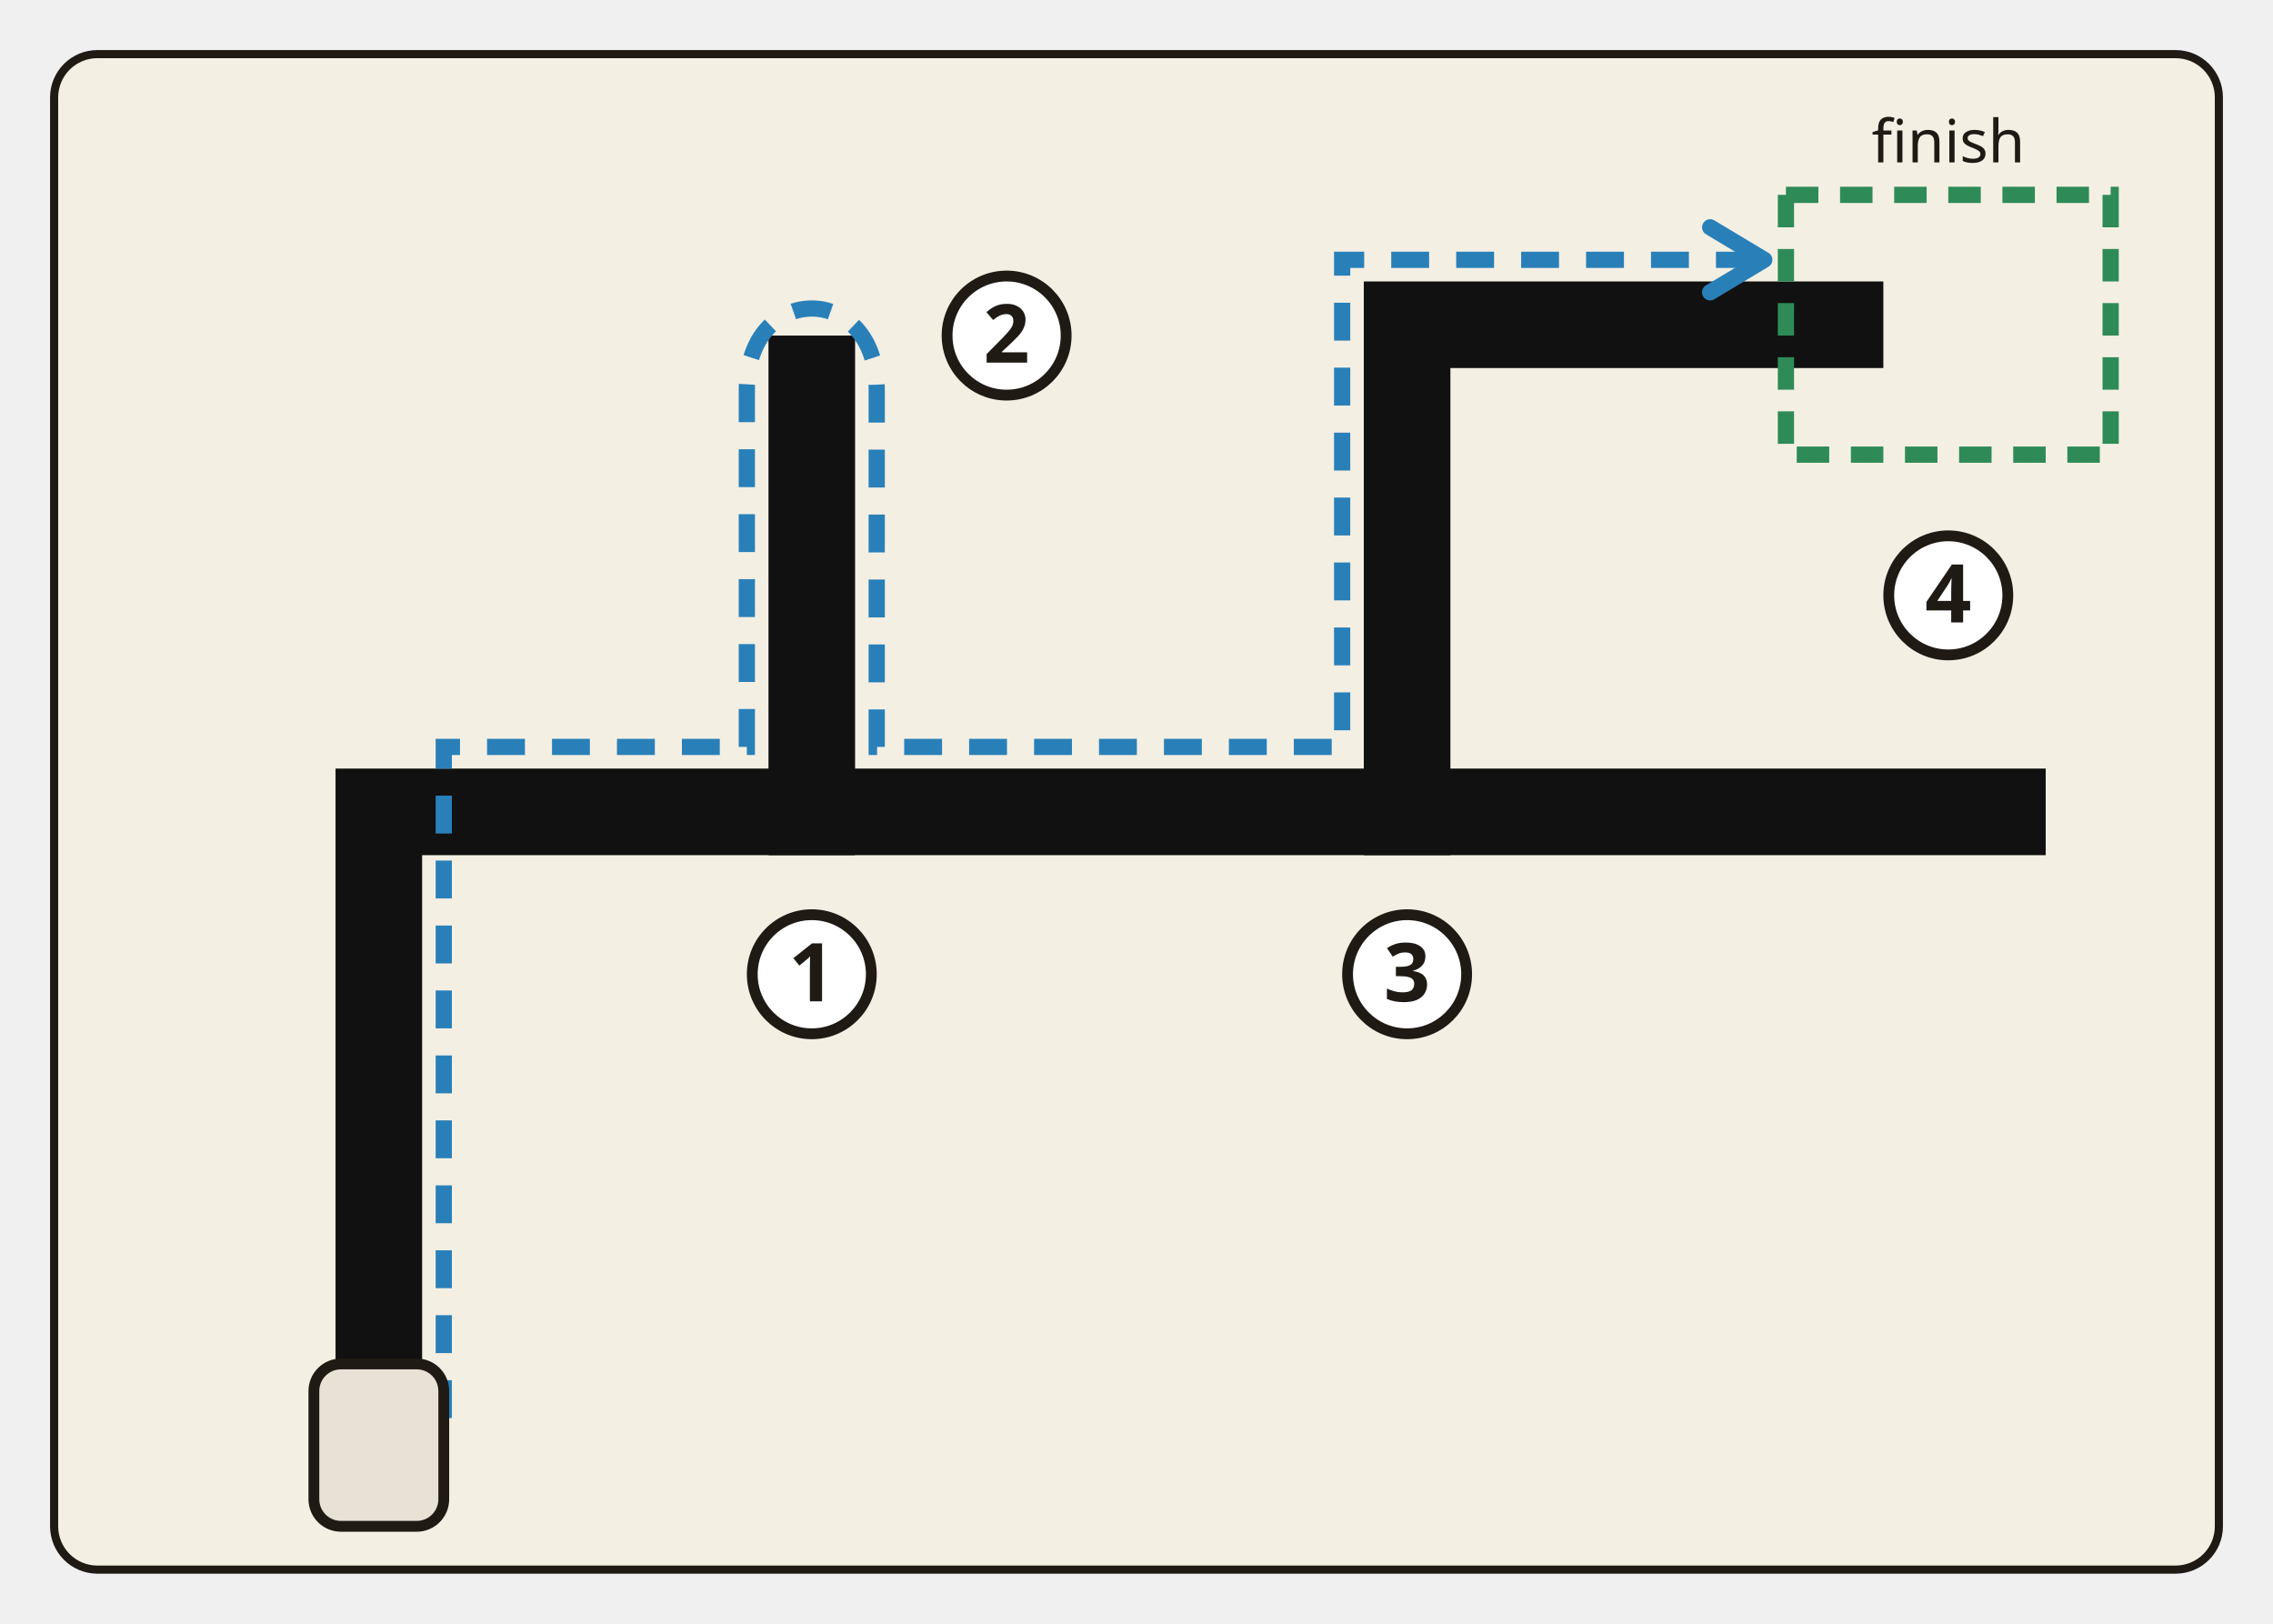
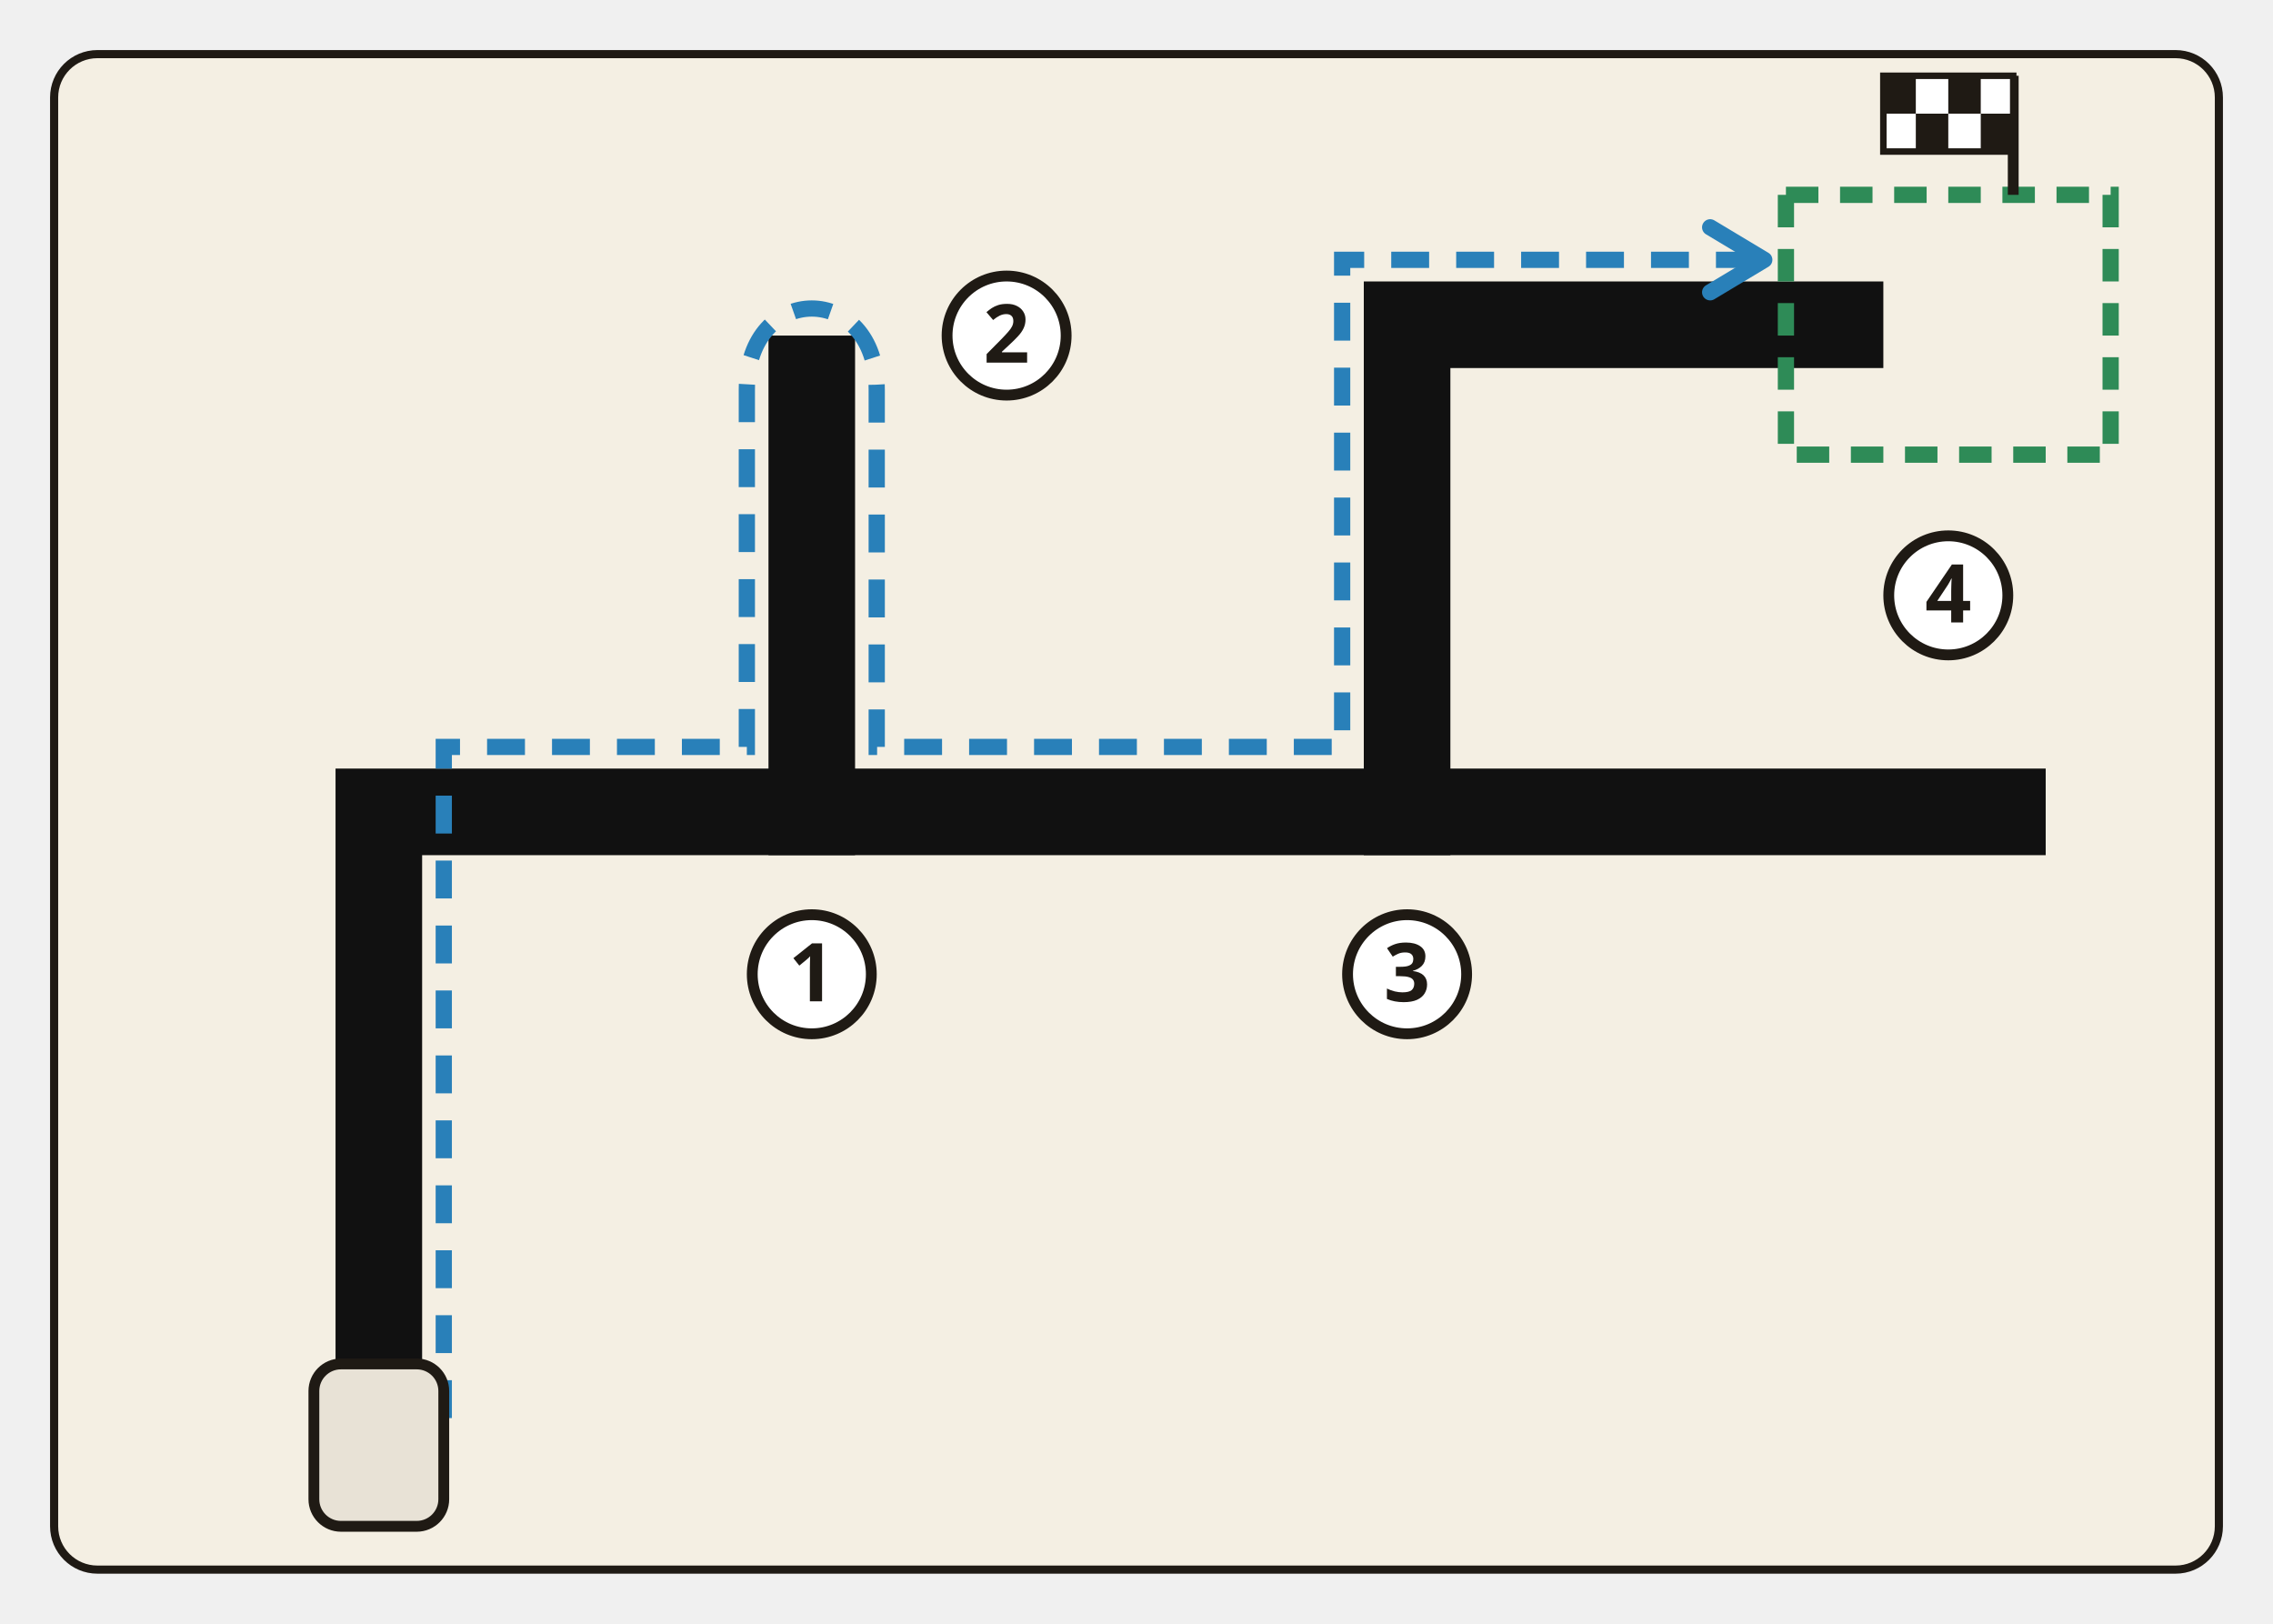
<svg xmlns="http://www.w3.org/2000/svg" viewBox="0 0 420 300" width="420" height="300" font-family="system-ui, sans-serif">
  <rect x="10" y="10" width="400" height="280" rx="8" fill="#f4efe3" stroke="#1f1a14" stroke-width="1.5" />
  <g fill="none" stroke="#111" stroke-width="16" stroke-linecap="square">
    <path d="M70 270V150H370" />
    <path d="M150 150V70" />
    <path d="M260 150V60H340" />
  </g>
  <rect x="330" y="36" width="60" height="48" fill="none" stroke="#2e8b57" stroke-width="3" stroke-dasharray="6 4" />
-   <text x="360" y="30" font-size="11" text-anchor="middle" fill="#1f1a14">finish</text>
+   <path d="M372 14V36" stroke="#1f1a14" stroke-width="2" />
+   <rect x="348" y="14" width="24" height="14" fill="#fff" stroke="#1f1a14" stroke-width="1.2" />
+   <g fill="#1f1a14">
+     <rect x="348" y="14" width="6" height="7" />
+     <rect x="360" y="14" width="6" height="7" />
+     <rect x="354" y="21" width="6" height="7" />
+     <rect x="366" y="21" width="6" height="7" />
+   </g>
  <path d="M82 262V138H138V72C138 52 162 52 162 72V138H248V48H326" fill="none" stroke="#2980b9" stroke-width="3" stroke-dasharray="7 5" />
  <path d="M326 48L316 42M326 48L316 54" stroke="#2980b9" stroke-width="3" stroke-linecap="round" />
  <rect x="58" y="252" width="24" height="30" rx="5" fill="#e8e2d6" stroke="#1f1a14" stroke-width="2" />
  <g font-size="15" font-weight="700" text-anchor="middle" fill="#1f1a14">
    <circle cx="150" cy="180" r="11" fill="#fff" stroke="#1f1a14" stroke-width="2" />
    <text x="150" y="185">1</text>
    <circle cx="186" cy="62" r="11" fill="#fff" stroke="#1f1a14" stroke-width="2" />
    <text x="186" y="67">2</text>
    <circle cx="260" cy="180" r="11" fill="#fff" stroke="#1f1a14" stroke-width="2" />
    <text x="260" y="185">3</text>
    <circle cx="360" cy="110" r="11" fill="#fff" stroke="#1f1a14" stroke-width="2" />
    <text x="360" y="115">4</text>
  </g>
</svg>
